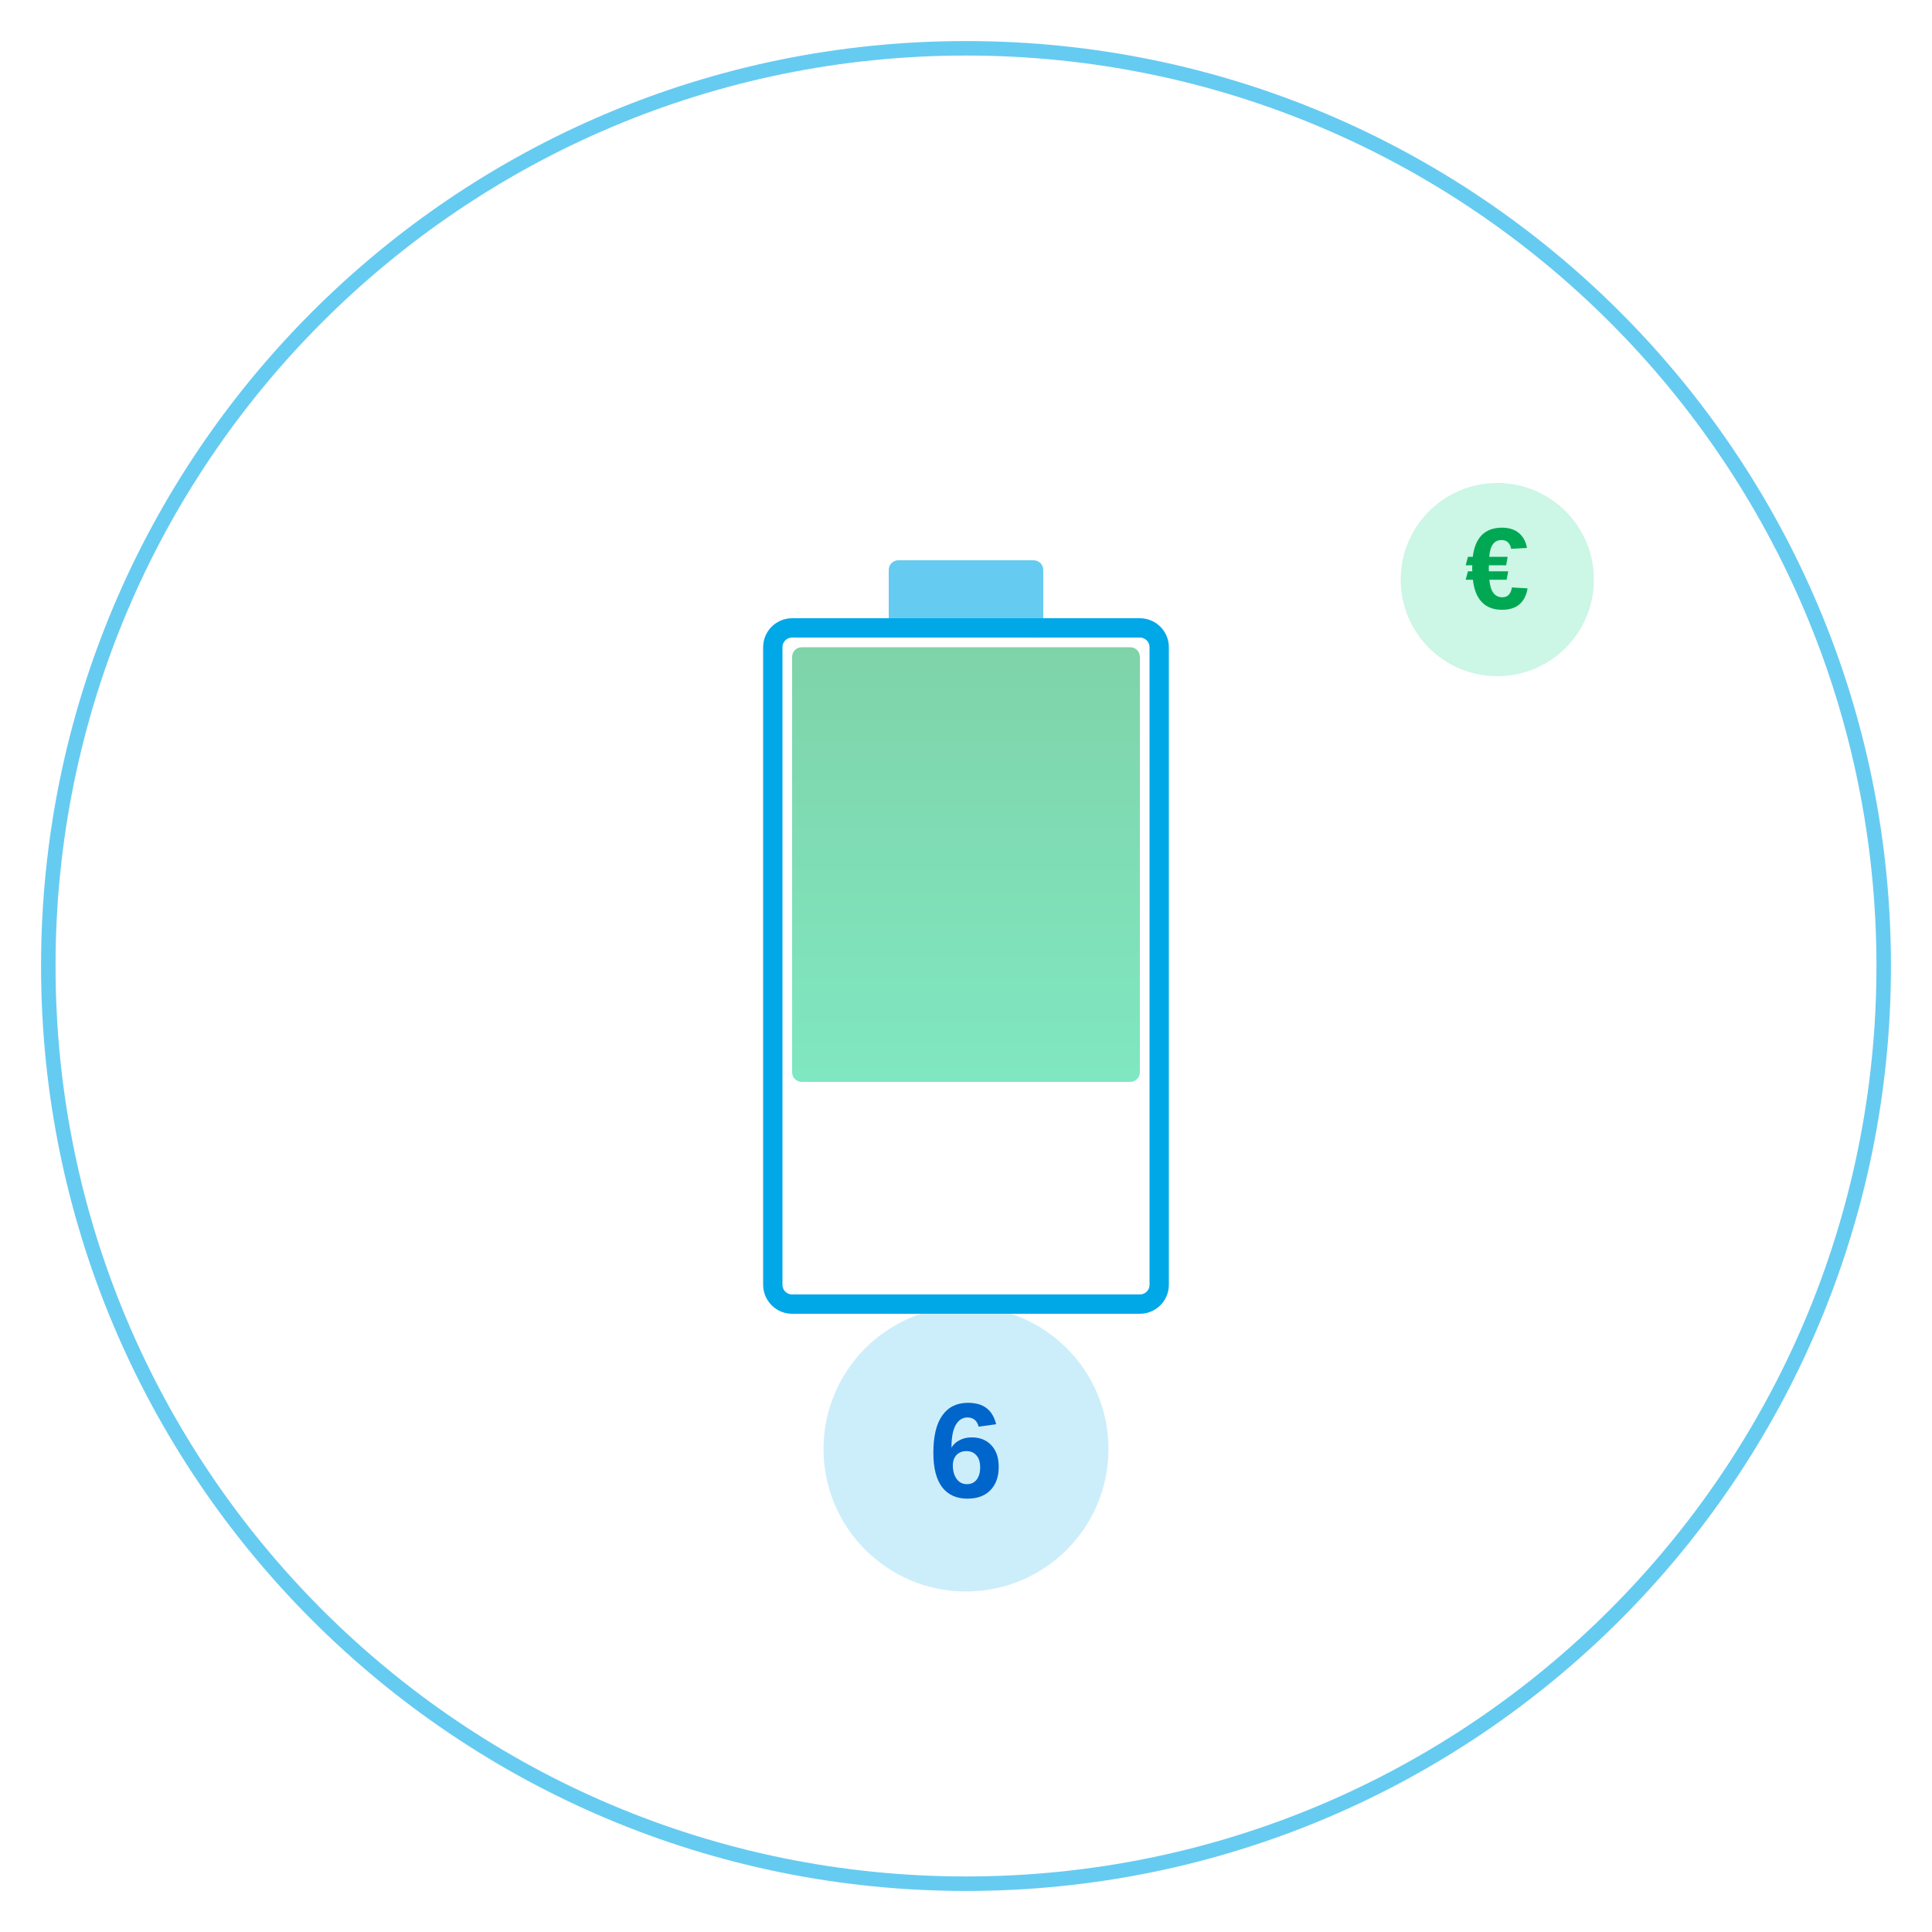
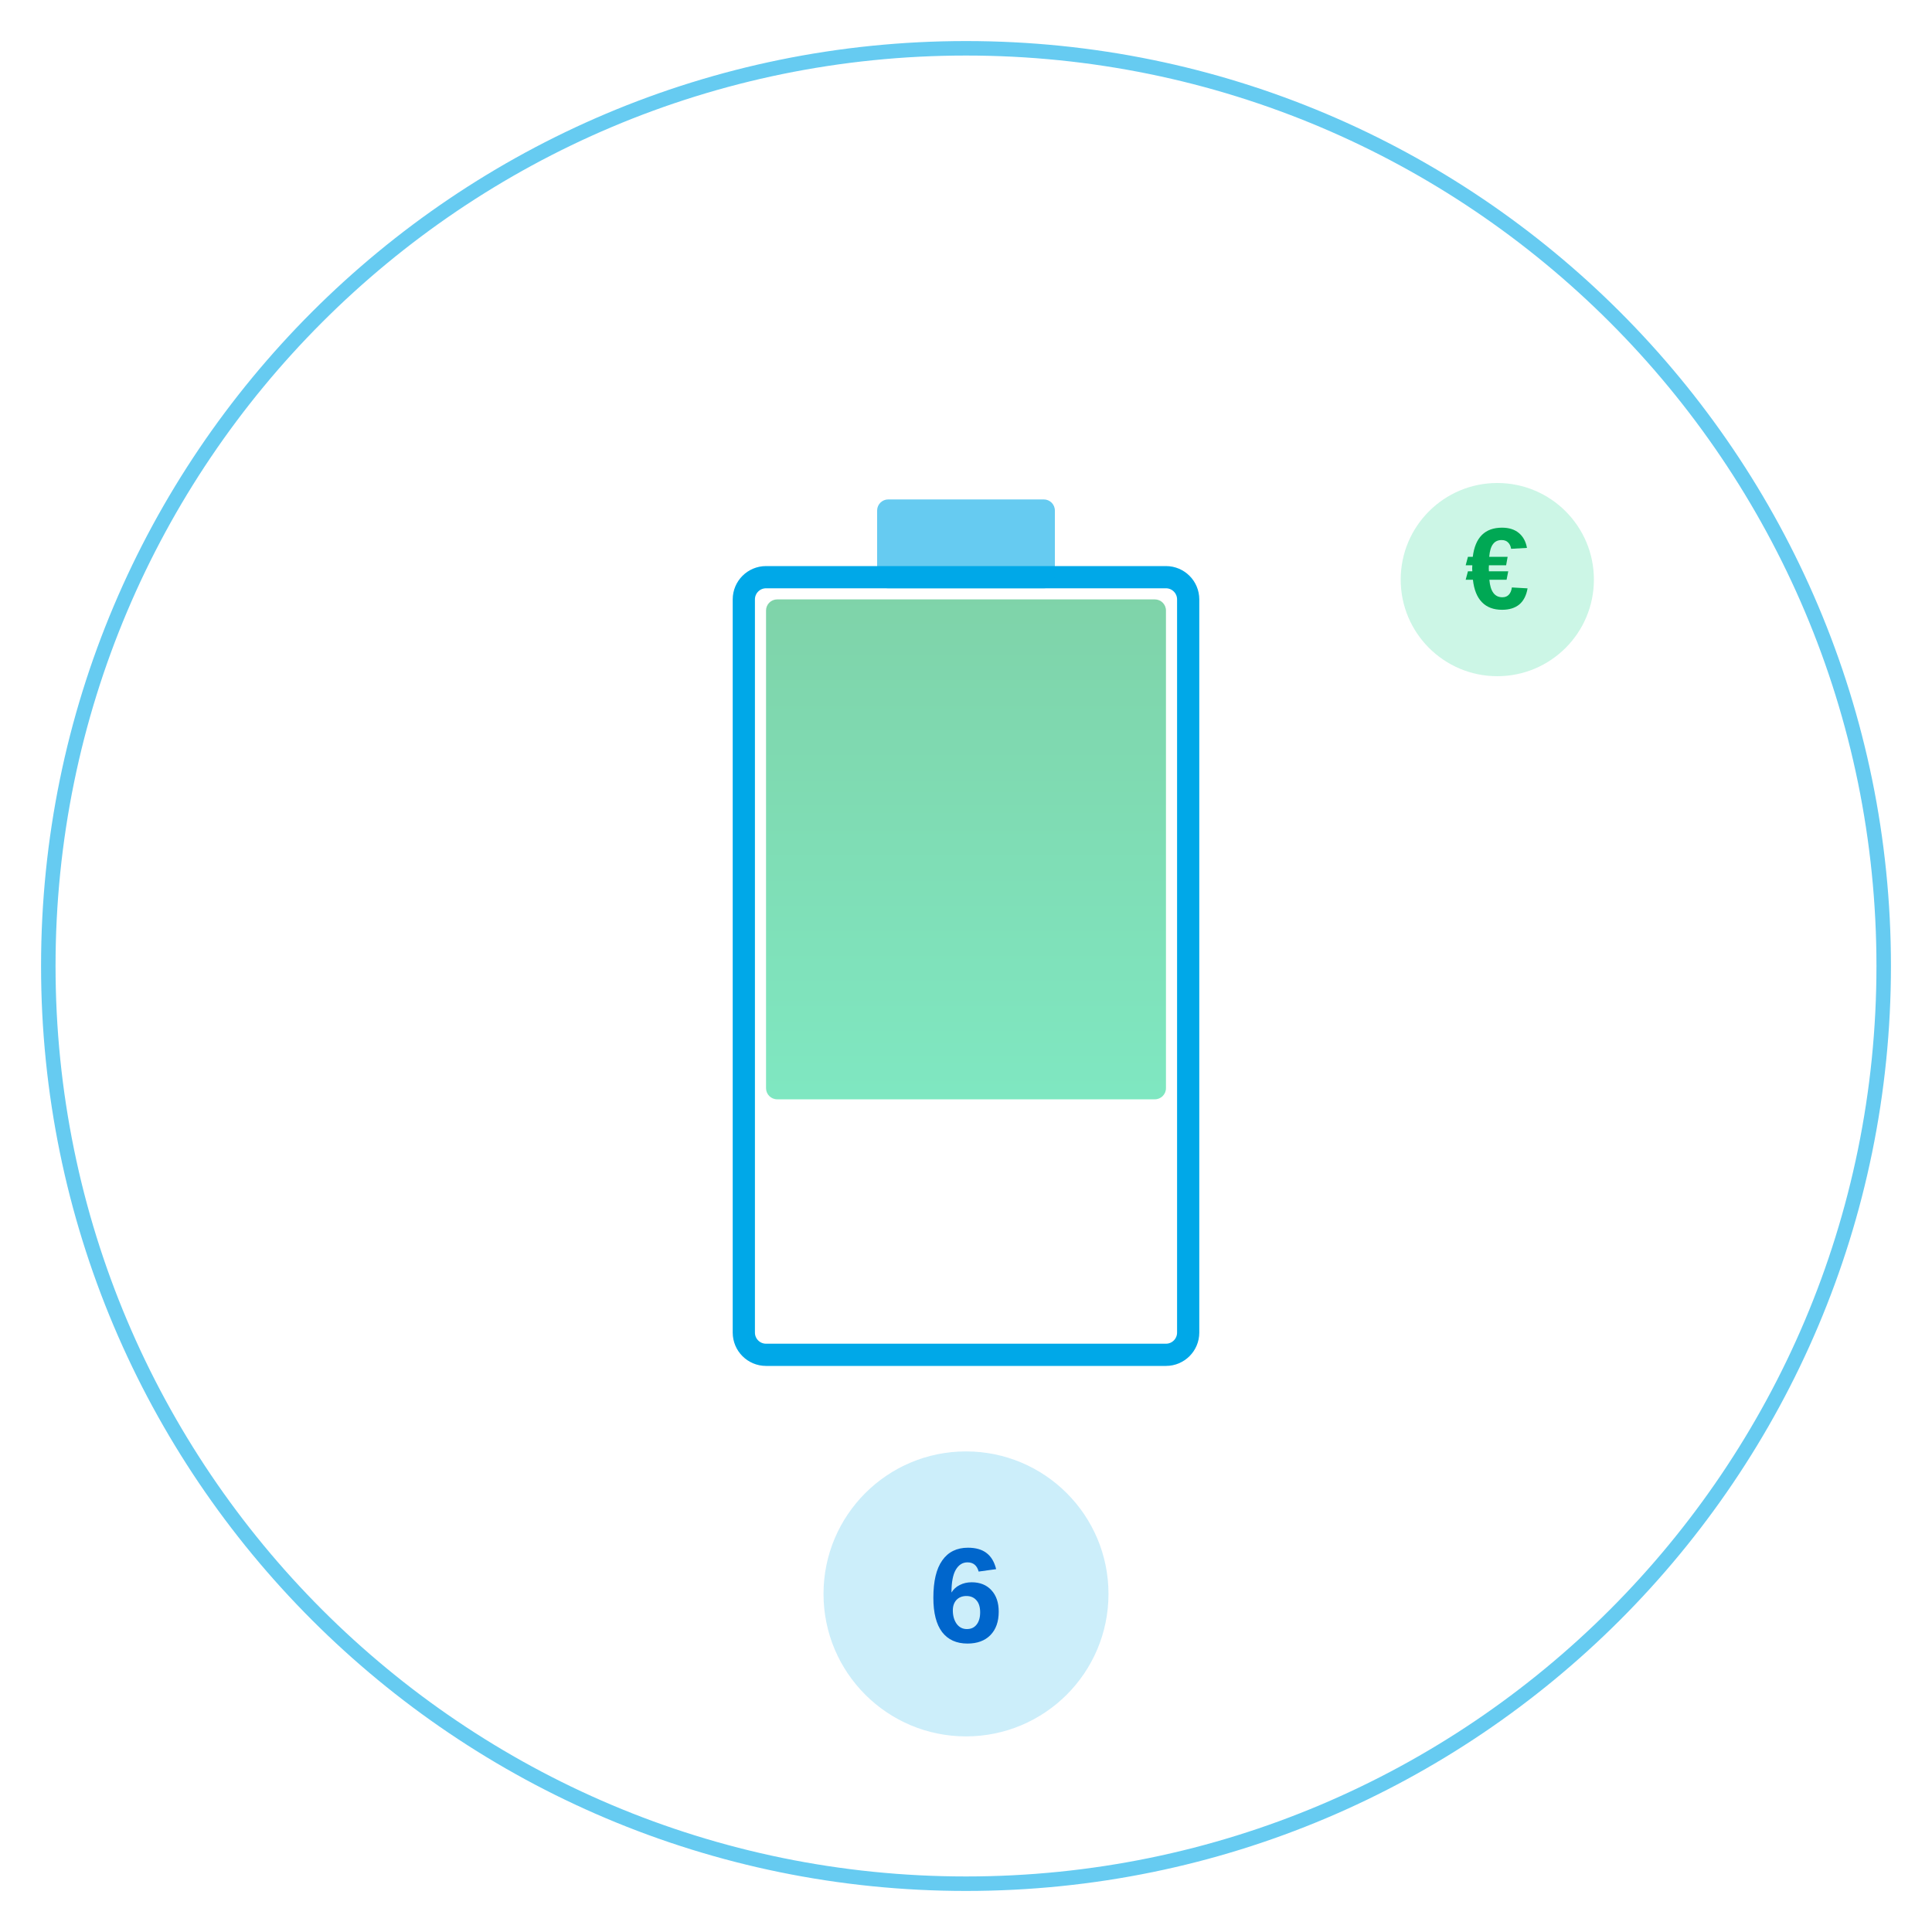
<svg xmlns="http://www.w3.org/2000/svg" viewBox="0 0 200 200">
  <defs>
    <linearGradient id="bat6" x1="0%" y1="100%" x2="0%" y2="0%">
      <stop offset="0%" style="stop-color:#00D084;stop-opacity:1" />
      <stop offset="100%" style="stop-color:#00A854;stop-opacity:1" />
    </linearGradient>
  </defs>
  <circle cx="100" cy="100" r="95" fill="none" stroke="#00A8E8" stroke-width="1.5" opacity="0.6" />
-   <g transform="translate(100, 100)">
+   <g transform="translate(100, 100) scale(1.15)">
    <rect x="-20" y="-35" width="40" height="70" rx="2" fill="none" stroke="#00A8E8" stroke-width="2" />
    <rect x="-8" y="-42" width="16" height="8" rx="1" fill="#00A8E8" opacity="0.6" />
    <rect x="-18" y="-33" width="36" height="45" rx="1" fill="url(#bat6)" opacity="0.5" />
  </g>
-   <g transform="translate(100, 150)">
+   <g transform="translate(100, 165)">
    <circle cx="0" cy="0" r="14" fill="#00A8E8" opacity="0.2" stroke="#00A8E8" stroke-width="1.5" />
    <text x="0" y="5" font-size="14" font-weight="bold" fill="#0066CC" text-anchor="middle" font-family="Arial, sans-serif">6</text>
  </g>
  <g transform="translate(155, 60)">
    <circle cx="0" cy="0" r="10" fill="#00D084" opacity="0.2" />
    <text x="0" y="3" font-size="12" font-weight="bold" fill="#00A854" text-anchor="middle" font-family="Arial, sans-serif">€</text>
  </g>
</svg>
